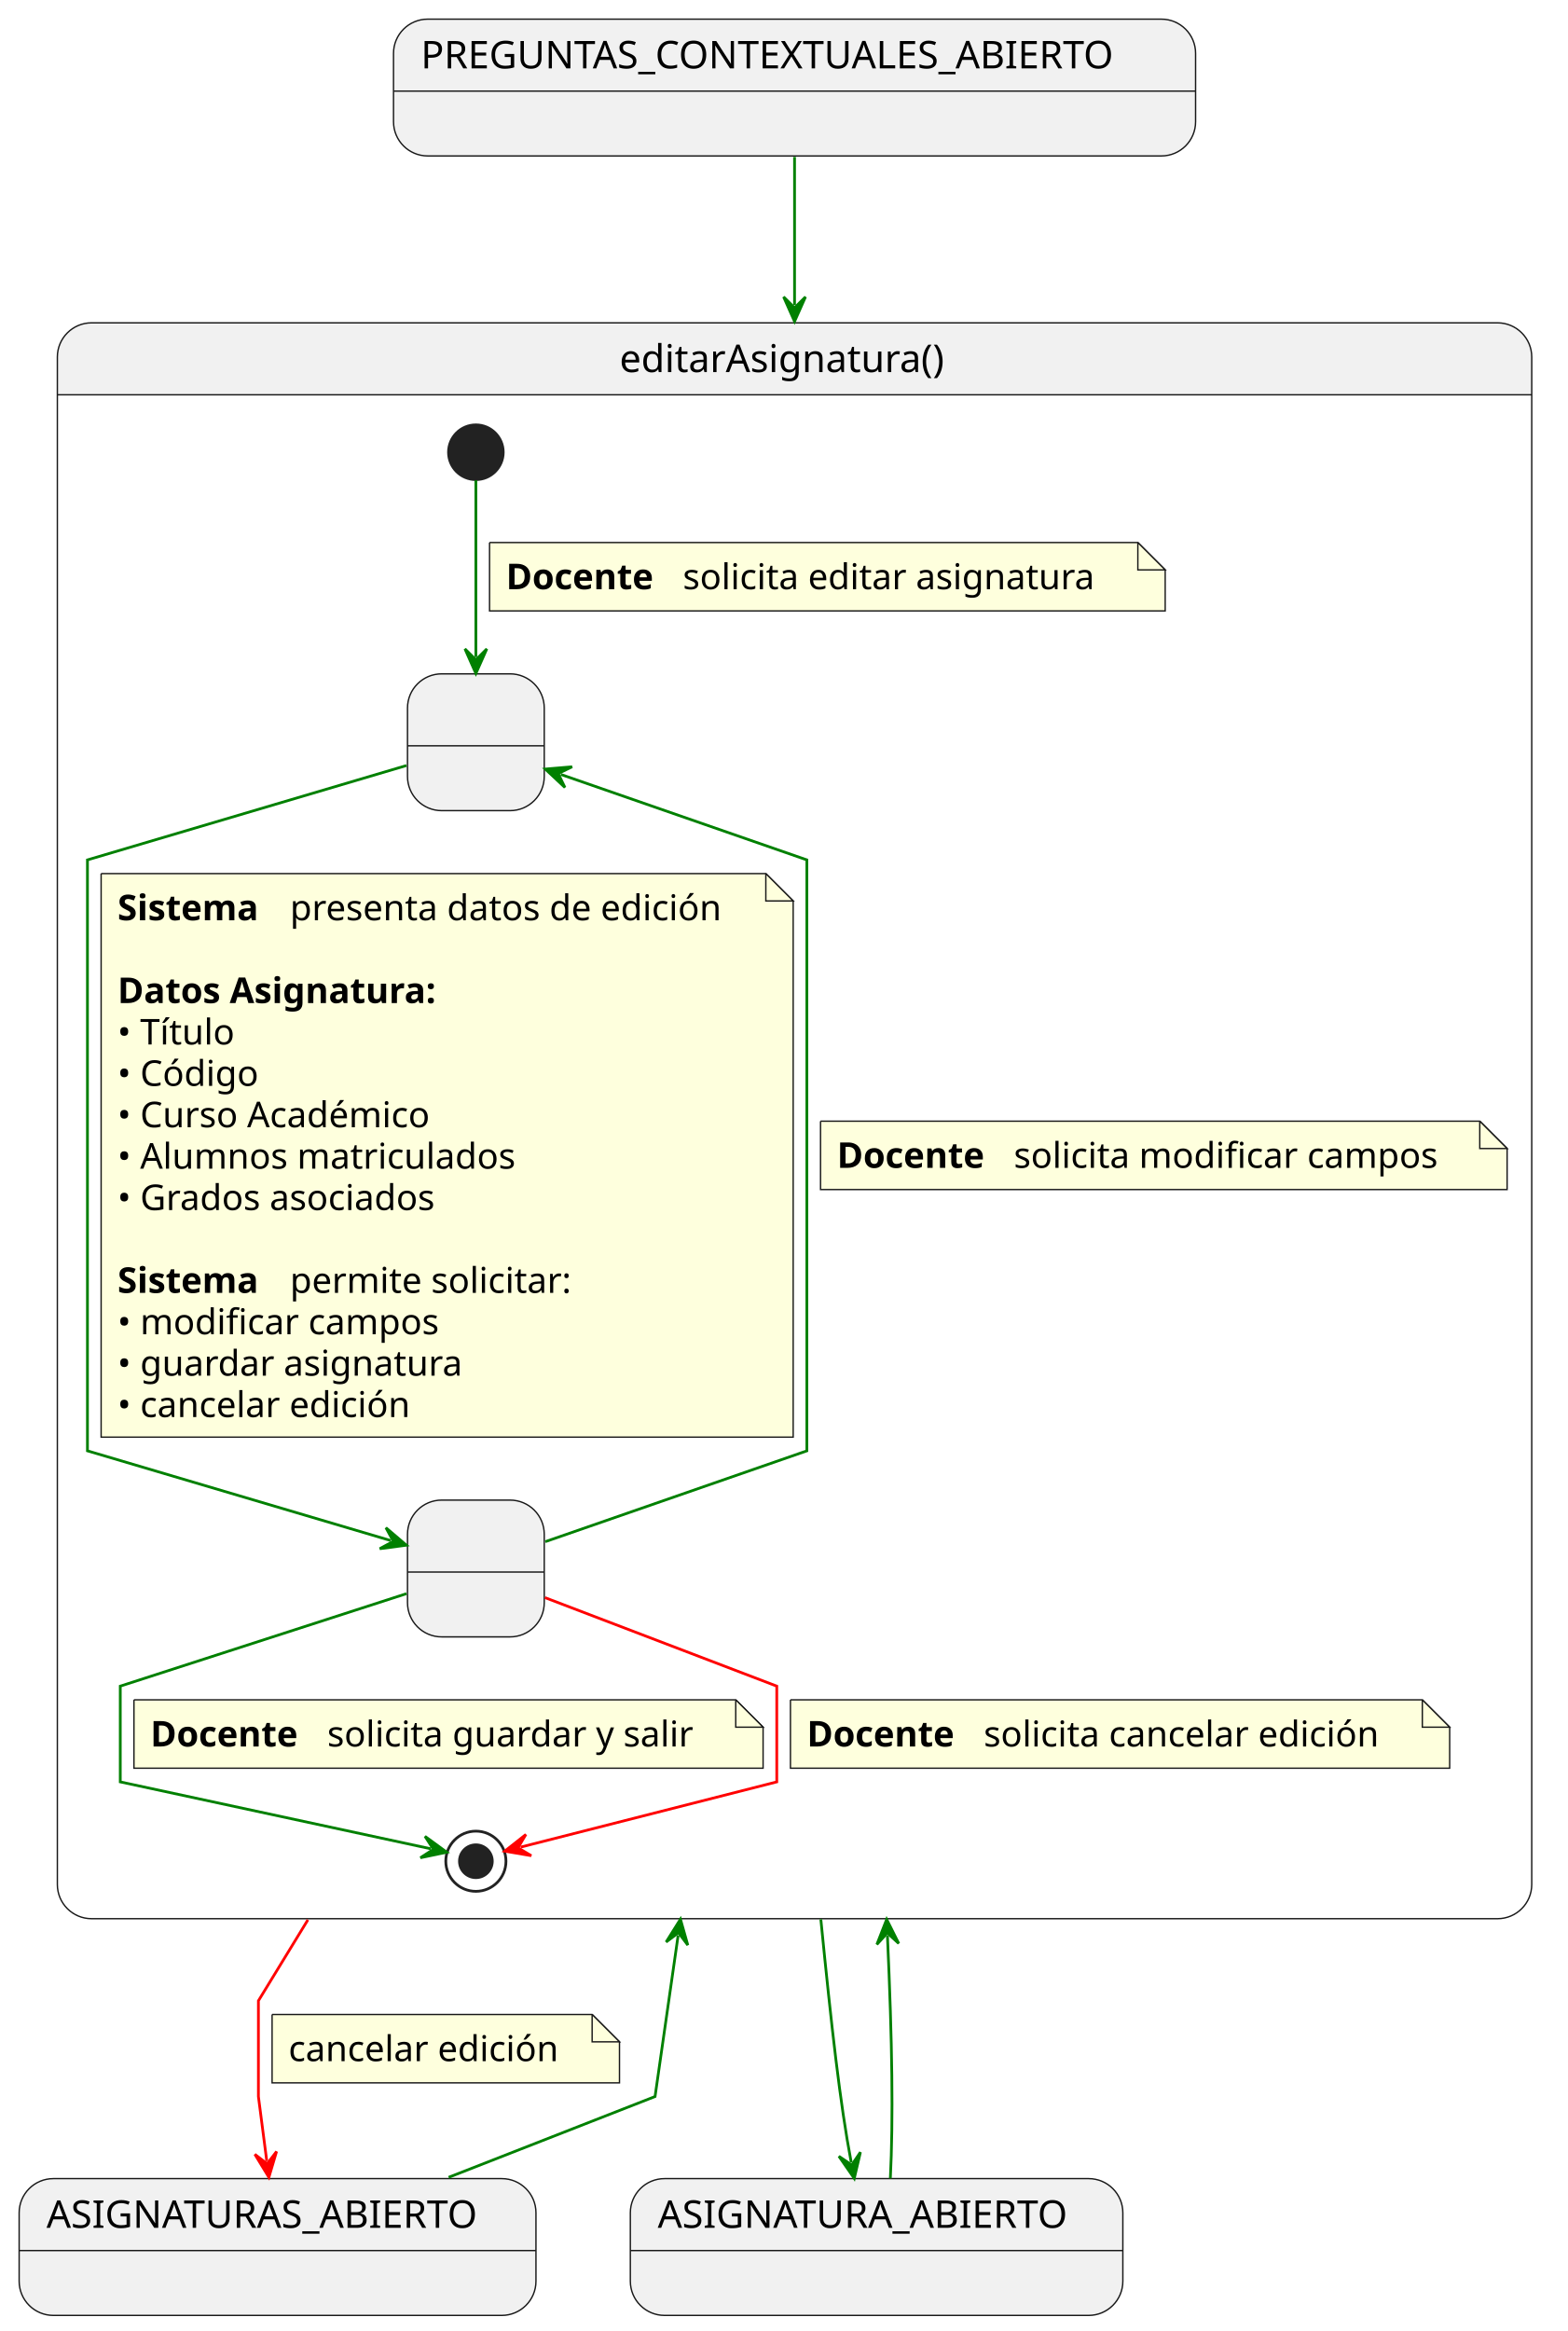
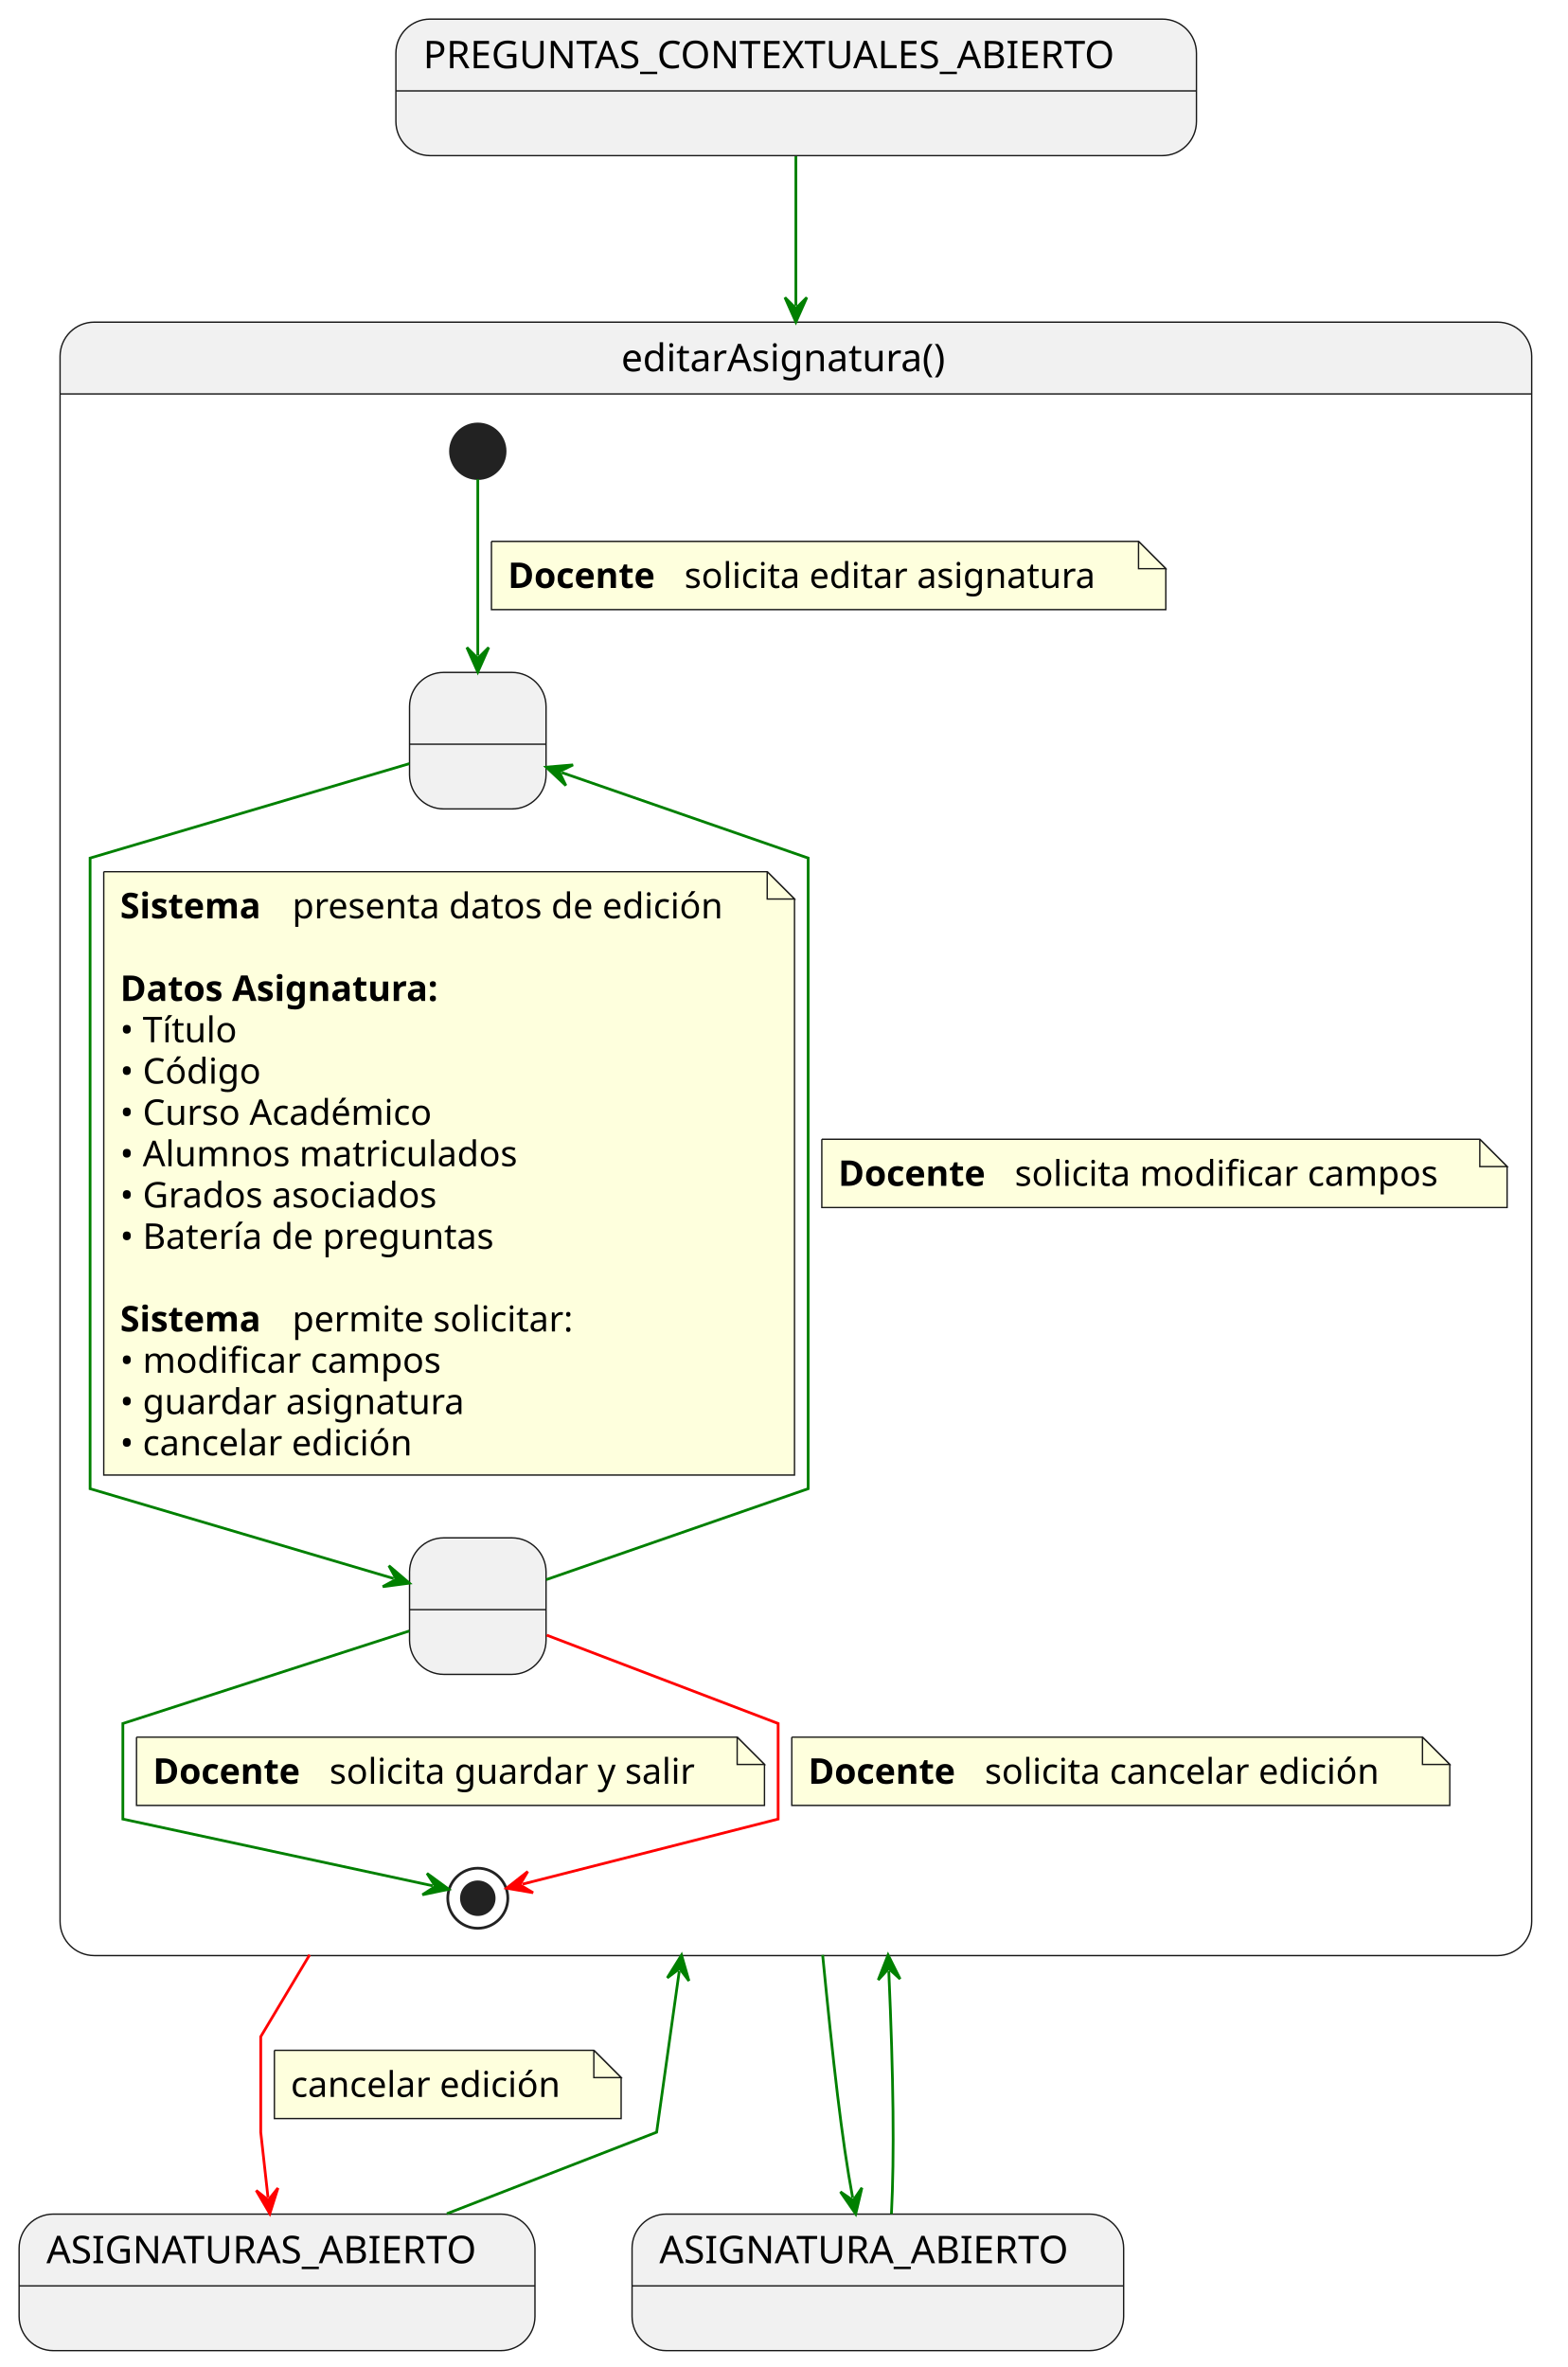
- <svg xmlns="http://www.w3.org/2000/svg" contentStyleType="text/css" data-diagram-type="STATE" height="852px" preserveAspectRatio="none" style="width:573px;height:852px;background:#FFFFFF;" version="1.1" viewBox="0 0 573 852" width="573px" zoomAndPan="magnify">
+ <svg xmlns="http://www.w3.org/2000/svg" contentStyleType="text/css" data-diagram-type="STATE" height="867px" preserveAspectRatio="none" style="width:574px;height:867px;background:#FFFFFF;" version="1.1" viewBox="0 0 574 867" width="574px" zoomAndPan="magnify">
  <defs />
  <g>
    <g id="PREGUNTAS_CONTEXTUALES_ABIERTO">
-       <rect fill="#F1F1F1" height="50" rx="12.5" ry="12.5" style="stroke:#181818;stroke-width:0.5;" width="293.219" x="143.86" y="7" />
-       <line style="stroke:#181818;stroke-width:0.5;" x1="143.86" x2="437.079" y1="33.297" y2="33.297" />
-       <text fill="#000000" font-family="sans-serif" font-size="14" lengthAdjust="spacing" textLength="273.219" x="153.86" y="24.995">PREGUNTAS_CONTEXTUALES_ABIERTO</text>
+       <rect fill="#F1F1F1" height="50" rx="12.5" ry="12.5" style="stroke:#181818;stroke-width:0.5;" width="293.219" x="145" y="7" />
+       <line style="stroke:#181818;stroke-width:0.5;" x1="145" x2="438.219" y1="33.297" y2="33.297" />
+       <text fill="#000000" font-family="sans-serif" font-size="14" lengthAdjust="spacing" textLength="273.219" x="155" y="24.995">PREGUNTAS_CONTEXTUALES_ABIERTO</text>
    </g>
    <g id="ASIGNATURAS_ABIERTO">
-       <rect fill="#F1F1F1" height="50" rx="12.5" ry="12.5" style="stroke:#181818;stroke-width:0.5;" width="188.936" x="7" y="796.3" />
-       <line style="stroke:#181818;stroke-width:0.5;" x1="7" x2="195.936" y1="822.597" y2="822.597" />
-       <text fill="#000000" font-family="sans-serif" font-size="14" lengthAdjust="spacing" textLength="168.936" x="17" y="814.295">ASIGNATURAS_ABIERTO</text>
+       <rect fill="#F1F1F1" height="50" rx="12.5" ry="12.5" style="stroke:#181818;stroke-width:0.5;" width="188.936" x="7" y="811" />
+       <line style="stroke:#181818;stroke-width:0.5;" x1="7" x2="195.936" y1="837.297" y2="837.297" />
+       <text fill="#000000" font-family="sans-serif" font-size="14" lengthAdjust="spacing" textLength="168.936" x="17" y="828.995">ASIGNATURAS_ABIERTO</text>
    </g>
    <g id="ASIGNATURA_ABIERTO">
-       <rect fill="#F1F1F1" height="50" rx="12.5" ry="12.5" style="stroke:#181818;stroke-width:0.5;" width="180.05" x="230.44" y="796.3" />
-       <line style="stroke:#181818;stroke-width:0.5;" x1="230.44" x2="410.49" y1="822.597" y2="822.597" />
-       <text fill="#000000" font-family="sans-serif" font-size="14" lengthAdjust="spacing" textLength="160.05" x="240.44" y="814.295">ASIGNATURA_ABIERTO</text>
+       <rect fill="#F1F1F1" height="50" rx="12.5" ry="12.5" style="stroke:#181818;stroke-width:0.5;" width="180.05" x="231.5" y="811" />
+       <line style="stroke:#181818;stroke-width:0.5;" x1="231.5" x2="411.55" y1="837.297" y2="837.297" />
+       <text fill="#000000" font-family="sans-serif" font-size="14" lengthAdjust="spacing" textLength="160.05" x="241.5" y="828.995">ASIGNATURA_ABIERTO</text>
    </g>
-     <path d="M33.47,118 L547.47,118 A12.5,12.5 0 0 1 559.97,130.5 L559.97,144.297 L20.97,144.297 L20.97,130.5 A12.5,12.5 0 0 1 33.47,118" fill="#F1F1F1" />
-     <rect fill="none" height="583.297" rx="12.5" ry="12.5" style="stroke:#181818;stroke-width:0.5;" width="539" x="20.97" y="118" />
-     <line style="stroke:#181818;stroke-width:0.5;" x1="20.97" x2="559.97" y1="144.297" y2="144.297" />
-     <text fill="#000000" font-family="sans-serif" font-size="14" lengthAdjust="spacing" textLength="127.935" x="226.503" y="135.995">editarAsignatura()</text>
+     <path d="M34.5,118 L548.5,118 A12.5,12.5 0 0 1 561,130.5 L561,144.297 L22,144.297 L22,130.5 A12.5,12.5 0 0 1 34.5,118" fill="#F1F1F1" />
+     <rect fill="none" height="598.297" rx="12.5" ry="12.5" style="stroke:#181818;stroke-width:0.5;" width="539" x="22" y="118" />
+     <line style="stroke:#181818;stroke-width:0.5;" x1="22" x2="561" y1="144.297" y2="144.297" />
+     <text fill="#000000" font-family="sans-serif" font-size="14" lengthAdjust="spacing" textLength="127.935" x="227.533" y="135.995">editarAsignatura()</text>
    <g id="editarAsignatura.EditandoDatos">
-       <rect fill="#F1F1F1" height="50" rx="12.5" ry="12.5" style="stroke:#181818;stroke-width:0.5;" width="50" x="148.97" y="246.297" />
-       <line style="stroke:#181818;stroke-width:0.5;" x1="148.97" x2="198.97" y1="272.594" y2="272.594" />
-       <text fill="#000000" font-family="sans-serif" font-size="14" lengthAdjust="spacing" textLength="4.45" x="171.745" y="264.292"> </text>
+       <rect fill="#F1F1F1" height="50" rx="12.5" ry="12.5" style="stroke:#181818;stroke-width:0.5;" width="50" x="150" y="246.297" />
+       <line style="stroke:#181818;stroke-width:0.5;" x1="150" x2="200" y1="272.594" y2="272.594" />
+       <text fill="#000000" font-family="sans-serif" font-size="14" lengthAdjust="spacing" textLength="4.45" x="172.775" y="264.292"> </text>
    </g>
    <g id="editarAsignatura.GuardandoDatos">
-       <rect fill="#F1F1F1" height="50" rx="12.5" ry="12.5" style="stroke:#181818;stroke-width:0.5;" width="50" x="148.97" y="548.297" />
-       <line style="stroke:#181818;stroke-width:0.5;" x1="148.97" x2="198.97" y1="574.594" y2="574.594" />
-       <text fill="#000000" font-family="sans-serif" font-size="14" lengthAdjust="spacing" textLength="4.45" x="171.745" y="566.292"> </text>
+       <rect fill="#F1F1F1" height="50" rx="12.5" ry="12.5" style="stroke:#181818;stroke-width:0.5;" width="50" x="150" y="563.297" />
+       <line style="stroke:#181818;stroke-width:0.5;" x1="150" x2="200" y1="589.594" y2="589.594" />
+       <text fill="#000000" font-family="sans-serif" font-size="14" lengthAdjust="spacing" textLength="4.45" x="172.775" y="581.292"> </text>
    </g>
-     <ellipse cx="173.97" cy="165.297" fill="#222222" rx="10" ry="10" style="stroke:#222222;stroke-width:1;" />
-     <ellipse cx="173.97" cy="680.297" fill="none" rx="11" ry="11" style="stroke:#222222;stroke-width:1;" />
-     <ellipse cx="173.97" cy="680.297" fill="#222222" rx="6" ry="6" style="stroke:#222222;stroke-width:1;" />
+     <ellipse cx="175" cy="165.297" fill="#222222" rx="10" ry="10" style="stroke:#222222;stroke-width:1;" />
+     <ellipse cx="175" cy="695.297" fill="none" rx="11" ry="11" style="stroke:#222222;stroke-width:1;" />
+     <ellipse cx="175" cy="695.297" fill="#222222" rx="6" ry="6" style="stroke:#222222;stroke-width:1;" />
    <g class="link" data-entity-1=".start.editarAsignatura" data-entity-2="EditandoDatos" data-source-line="18" data-uid="lnk6" id="link_.start.editarAsignatura_EditandoDatos">
-       <path d="M173.97,175.527 C173.97,191.237 173.97,217.657 173.97,240.167" fill="none" id="*start*editarAsignatura-to-EditandoDatos" style="stroke:#008000;stroke-width:1;" />
-       <polygon fill="#008000" points="173.97,246.167,177.97,237.167,173.97,241.167,169.97,237.167,173.97,246.167" style="stroke:#008000;stroke-width:1;" />
-       <path d="M178.97,198.297 L178.97,223.297 L425.97,223.297 L425.97,208.297 L415.97,198.297 L178.97,198.297" fill="#FEFFDD" style="stroke:#181818;stroke-width:0.5;" />
-       <path d="M415.97,198.297 L415.97,208.297 L425.97,208.297 L415.97,198.297" fill="#FEFFDD" style="stroke:#181818;stroke-width:0.5;" />
-       <text fill="#000000" font-family="sans-serif" font-size="13" font-weight="bold" lengthAdjust="spacing" textLength="60.531" x="184.97" y="215.364">Docente</text>
-       <text fill="#000000" font-family="sans-serif" font-size="13" lengthAdjust="spacing" textLength="161.764" x="249.634" y="215.364">solicita editar asignatura</text>
+       <path d="M175,175.527 C175,191.237 175,217.657 175,240.167" fill="none" id="*start*editarAsignatura-to-EditandoDatos" style="stroke:#008000;stroke-width:1;" />
+       <polygon fill="#008000" points="175,246.167,179,237.167,175,241.167,171,237.167,175,246.167" style="stroke:#008000;stroke-width:1;" />
+       <path d="M180,198.297 L180,223.297 L427,223.297 L427,208.297 L417,198.297 L180,198.297" fill="#FEFFDD" style="stroke:#181818;stroke-width:0.5;" />
+       <path d="M417,198.297 L417,208.297 L427,208.297 L417,198.297" fill="#FEFFDD" style="stroke:#181818;stroke-width:0.5;" />
+       <text fill="#000000" font-family="sans-serif" font-size="13" font-weight="bold" lengthAdjust="spacing" textLength="60.531" x="186" y="215.364">Docente</text>
+       <text fill="#000000" font-family="sans-serif" font-size="13" lengthAdjust="spacing" textLength="161.764" x="250.664" y="215.364">solicita editar asignatura</text>
    </g>
    <g class="link" data-entity-1="EditandoDatos" data-entity-2="GuardandoDatos" data-source-line="23" data-uid="lnk7" id="link_EditandoDatos_GuardandoDatos">
-       <path d="M148.58,279.807 C107.74,291.887 31.97,314.297 31.97,314.297 C31.97,314.297 31.97,530.297 31.97,530.297 C31.97,530.297 101.986,551.005 142.826,563.085" fill="none" id="EditandoDatos-to-GuardandoDatos" style="stroke:#008000;stroke-width:1;" />
-       <polygon fill="#008000" points="148.58,564.787,141.084,558.398,143.785,563.369,138.815,566.07,148.58,564.787" style="stroke:#008000;stroke-width:1;" />
-       <path d="M36.97,319.297 L36.97,525.297 L289.97,525.297 L289.97,329.297 L279.97,319.297 L36.97,319.297" fill="#FEFFDD" style="stroke:#181818;stroke-width:0.5;" />
-       <path d="M279.97,319.297 L279.97,329.297 L289.97,329.297 L279.97,319.297" fill="#FEFFDD" style="stroke:#181818;stroke-width:0.5;" />
-       <text fill="#000000" font-family="sans-serif" font-size="13" font-weight="bold" lengthAdjust="spacing" textLength="58.906" x="42.97" y="336.364">Sistema</text>
-       <text fill="#000000" font-family="sans-serif" font-size="13" lengthAdjust="spacing" textLength="169.171" x="106.009" y="336.364">presenta datos de edición</text>
-       <text fill="#000000" font-family="sans-serif" font-size="13" lengthAdjust="spacing" textLength="4.132" x="42.97" y="351.497"> </text>
-       <text fill="#000000" font-family="sans-serif" font-size="13" font-weight="bold" lengthAdjust="spacing" textLength="132.412" x="42.97" y="366.629">Datos Asignatura:</text>
-       <text fill="#000000" font-family="sans-serif" font-size="13" lengthAdjust="spacing" textLength="48.255" x="42.97" y="381.762">• Título</text>
-       <text fill="#000000" font-family="sans-serif" font-size="13" lengthAdjust="spacing" textLength="56.9" x="42.97" y="396.895">• Código</text>
-       <text fill="#000000" font-family="sans-serif" font-size="13" lengthAdjust="spacing" textLength="124.954" x="42.97" y="412.028">• Curso Académico</text>
-       <text fill="#000000" font-family="sans-serif" font-size="13" lengthAdjust="spacing" textLength="156.933" x="42.97" y="427.161">• Alumnos matriculados</text>
-       <text fill="#000000" font-family="sans-serif" font-size="13" lengthAdjust="spacing" textLength="126.693" x="42.97" y="442.293">• Grados asociados</text>
-       <text fill="#000000" font-family="sans-serif" font-size="13" lengthAdjust="spacing" textLength="4.132" x="42.97" y="457.426"> </text>
-       <text fill="#000000" font-family="sans-serif" font-size="13" font-weight="bold" lengthAdjust="spacing" textLength="58.906" x="42.97" y="472.559">Sistema</text>
-       <text fill="#000000" font-family="sans-serif" font-size="13" lengthAdjust="spacing" textLength="110.595" x="106.009" y="472.559">permite solicitar:</text>
-       <text fill="#000000" font-family="sans-serif" font-size="13" lengthAdjust="spacing" textLength="127.816" x="42.97" y="487.692">• modificar campos</text>
-       <text fill="#000000" font-family="sans-serif" font-size="13" lengthAdjust="spacing" textLength="136.754" x="42.97" y="502.825">• guardar asignatura</text>
-       <text fill="#000000" font-family="sans-serif" font-size="13" lengthAdjust="spacing" textLength="118.168" x="42.97" y="517.957">• cancelar edición</text>
+       <path d="M149.94,279.707 C109.17,291.767 33,314.297 33,314.297 C33,314.297 33,545.297 33,545.297 C33,545.297 103.416,566.125 144.186,578.185" fill="none" id="EditandoDatos-to-GuardandoDatos" style="stroke:#008000;stroke-width:1;" />
+       <polygon fill="#008000" points="149.94,579.887,142.444,573.498,145.145,578.469,140.175,581.17,149.94,579.887" style="stroke:#008000;stroke-width:1;" />
+       <path d="M38,319.297 L38,540.297 L291,540.297 L291,329.297 L281,319.297 L38,319.297" fill="#FEFFDD" style="stroke:#181818;stroke-width:0.5;" />
+       <path d="M281,319.297 L281,329.297 L291,329.297 L281,319.297" fill="#FEFFDD" style="stroke:#181818;stroke-width:0.5;" />
+       <text fill="#000000" font-family="sans-serif" font-size="13" font-weight="bold" lengthAdjust="spacing" textLength="58.906" x="44" y="336.364">Sistema</text>
+       <text fill="#000000" font-family="sans-serif" font-size="13" lengthAdjust="spacing" textLength="169.171" x="107.039" y="336.364">presenta datos de edición</text>
+       <text fill="#000000" font-family="sans-serif" font-size="13" lengthAdjust="spacing" textLength="4.132" x="44" y="351.497"> </text>
+       <text fill="#000000" font-family="sans-serif" font-size="13" font-weight="bold" lengthAdjust="spacing" textLength="132.412" x="44" y="366.629">Datos Asignatura:</text>
+       <text fill="#000000" font-family="sans-serif" font-size="13" lengthAdjust="spacing" textLength="48.255" x="44" y="381.762">• Título</text>
+       <text fill="#000000" font-family="sans-serif" font-size="13" lengthAdjust="spacing" textLength="56.9" x="44" y="396.895">• Código</text>
+       <text fill="#000000" font-family="sans-serif" font-size="13" lengthAdjust="spacing" textLength="124.954" x="44" y="412.028">• Curso Académico</text>
+       <text fill="#000000" font-family="sans-serif" font-size="13" lengthAdjust="spacing" textLength="156.933" x="44" y="427.161">• Alumnos matriculados</text>
+       <text fill="#000000" font-family="sans-serif" font-size="13" lengthAdjust="spacing" textLength="126.693" x="44" y="442.293">• Grados asociados</text>
+       <text fill="#000000" font-family="sans-serif" font-size="13" lengthAdjust="spacing" textLength="149.379" x="44" y="457.426">• Batería de preguntas</text>
+       <text fill="#000000" font-family="sans-serif" font-size="13" lengthAdjust="spacing" textLength="4.132" x="44" y="472.559"> </text>
+       <text fill="#000000" font-family="sans-serif" font-size="13" font-weight="bold" lengthAdjust="spacing" textLength="58.906" x="44" y="487.692">Sistema</text>
+       <text fill="#000000" font-family="sans-serif" font-size="13" lengthAdjust="spacing" textLength="110.595" x="107.039" y="487.692">permite solicitar:</text>
+       <text fill="#000000" font-family="sans-serif" font-size="13" lengthAdjust="spacing" textLength="127.816" x="44" y="502.825">• modificar campos</text>
+       <text fill="#000000" font-family="sans-serif" font-size="13" lengthAdjust="spacing" textLength="136.754" x="44" y="517.957">• guardar asignatura</text>
+       <text fill="#000000" font-family="sans-serif" font-size="13" lengthAdjust="spacing" textLength="118.168" x="44" y="533.09">• cancelar edición</text>
    </g>
-     <g class="link" data-entity-1="GuardandoDatos" data-entity-2="EditandoDatos" data-source-line="40" data-uid="lnk8" id="link_GuardandoDatos_EditandoDatos">
-       <path d="M199.34,563.497 C234.82,551.177 294.97,530.297 294.97,530.297 C294.97,530.297 294.97,314.297 294.97,314.297 C294.97,314.297 240.488,295.385 205.008,283.065" fill="none" id="GuardandoDatos-to-EditandoDatos" style="stroke:#008000;stroke-width:1;" />
-       <polygon fill="#008000" points="199.34,281.097,206.53,287.828,204.063,282.737,209.154,280.27,199.34,281.097" style="stroke:#008000;stroke-width:1;" />
-       <path d="M299.97,409.797 L299.97,434.797 L550.97,434.797 L550.97,419.797 L540.97,409.797 L299.97,409.797" fill="#FEFFDD" style="stroke:#181818;stroke-width:0.5;" />
-       <path d="M540.97,409.797 L540.97,419.797 L550.97,419.797 L540.97,409.797" fill="#FEFFDD" style="stroke:#181818;stroke-width:0.5;" />
-       <text fill="#000000" font-family="sans-serif" font-size="13" font-weight="bold" lengthAdjust="spacing" textLength="60.531" x="305.97" y="426.864">Docente</text>
-       <text fill="#000000" font-family="sans-serif" font-size="13" lengthAdjust="spacing" textLength="165.921" x="370.634" y="426.864">solicita modificar campos</text>
+     <g class="link" data-entity-1="GuardandoDatos" data-entity-2="EditandoDatos" data-source-line="41" data-uid="lnk8" id="link_GuardandoDatos_EditandoDatos">
+       <path d="M200.07,578.597 C235.51,566.297 296,545.297 296,545.297 C296,545.297 296,314.297 296,314.297 C296,314.297 241.178,295.264 205.738,282.964" fill="none" id="GuardandoDatos-to-EditandoDatos" style="stroke:#008000;stroke-width:1;" />
+       <polygon fill="#008000" points="200.07,280.997,207.261,287.727,204.794,282.636,209.884,280.169,200.07,280.997" style="stroke:#008000;stroke-width:1;" />
+       <path d="M301,417.297 L301,442.297 L552,442.297 L552,427.297 L542,417.297 L301,417.297" fill="#FEFFDD" style="stroke:#181818;stroke-width:0.5;" />
+       <path d="M542,417.297 L542,427.297 L552,427.297 L542,417.297" fill="#FEFFDD" style="stroke:#181818;stroke-width:0.5;" />
+       <text fill="#000000" font-family="sans-serif" font-size="13" font-weight="bold" lengthAdjust="spacing" textLength="60.531" x="307" y="434.364">Docente</text>
+       <text fill="#000000" font-family="sans-serif" font-size="13" lengthAdjust="spacing" textLength="165.921" x="371.664" y="434.364">solicita modificar campos</text>
    </g>
-     <g class="link" data-entity-1="GuardandoDatos" data-entity-2=".end.editarAsignatura" data-source-line="45" data-uid="lnk10" id="link_GuardandoDatos_.end.editarAsignatura">
-       <path d="M148.6,582.497 C110.76,594.717 43.97,616.297 43.97,616.297 C43.97,616.297 43.97,651.297 43.97,651.297 C43.97,651.297 126.415,669.053 157.465,675.743" fill="none" id="GuardandoDatos-to-*end*editarAsignatura" style="stroke:#008000;stroke-width:1;" />
-       <polygon fill="#008000" points="163.33,677.007,155.374,671.201,158.442,675.954,153.689,679.021,163.33,677.007" style="stroke:#008000;stroke-width:1;" />
-       <path d="M48.97,621.297 L48.97,646.297 L278.97,646.297 L278.97,631.297 L268.97,621.297 L48.97,621.297" fill="#FEFFDD" style="stroke:#181818;stroke-width:0.5;" />
-       <path d="M268.97,621.297 L268.97,631.297 L278.97,631.297 L268.97,621.297" fill="#FEFFDD" style="stroke:#181818;stroke-width:0.5;" />
-       <text fill="#000000" font-family="sans-serif" font-size="13" font-weight="bold" lengthAdjust="spacing" textLength="60.531" x="54.97" y="638.364">Docente</text>
-       <text fill="#000000" font-family="sans-serif" font-size="13" lengthAdjust="spacing" textLength="144.536" x="119.634" y="638.364">solicita guardar y salir</text>
+     <g class="link" data-entity-1="GuardandoDatos" data-entity-2=".end.editarAsignatura" data-source-line="46" data-uid="lnk10" id="link_GuardandoDatos_.end.editarAsignatura">
+       <path d="M149.93,597.397 C112.16,609.597 45,631.297 45,631.297 C45,631.297 45,666.297 45,666.297 C45,666.297 127.445,684.053 158.495,690.743" fill="none" id="GuardandoDatos-to-*end*editarAsignatura" style="stroke:#008000;stroke-width:1;" />
+       <polygon fill="#008000" points="164.36,692.007,156.404,686.201,159.472,690.954,154.719,694.021,164.36,692.007" style="stroke:#008000;stroke-width:1;" />
+       <path d="M50,636.297 L50,661.297 L280,661.297 L280,646.297 L270,636.297 L50,636.297" fill="#FEFFDD" style="stroke:#181818;stroke-width:0.5;" />
+       <path d="M270,636.297 L270,646.297 L280,646.297 L270,636.297" fill="#FEFFDD" style="stroke:#181818;stroke-width:0.5;" />
+       <text fill="#000000" font-family="sans-serif" font-size="13" font-weight="bold" lengthAdjust="spacing" textLength="60.531" x="56" y="653.364">Docente</text>
+       <text fill="#000000" font-family="sans-serif" font-size="13" lengthAdjust="spacing" textLength="144.536" x="120.664" y="653.364">solicita guardar y salir</text>
    </g>
-     <g class="link" data-entity-1="GuardandoDatos" data-entity-2=".end.editarAsignatura" data-source-line="50" data-uid="lnk11" id="link_GuardandoDatos_.end.editarAsignatura">
-       <path d="M199.21,583.937 C231.68,596.337 283.97,616.297 283.97,616.297 C283.97,616.297 283.97,651.297 283.97,651.297 C283.97,651.297 217.864,668.126 190.334,675.136" fill="none" id="GuardandoDatos-to-*end*editarAsignatura-1" style="stroke:#FF0000;stroke-width:1;" />
-       <polygon fill="#FF0000" points="184.52,676.617,194.229,678.272,189.365,675.383,192.255,670.52,184.52,676.617" style="stroke:#FF0000;stroke-width:1;" />
-       <path d="M288.97,621.297 L288.97,646.297 L529.97,646.297 L529.97,631.297 L519.97,621.297 L288.97,621.297" fill="#FEFFDD" style="stroke:#181818;stroke-width:0.5;" />
-       <path d="M519.97,621.297 L519.97,631.297 L529.97,631.297 L519.97,621.297" fill="#FEFFDD" style="stroke:#181818;stroke-width:0.5;" />
-       <text fill="#000000" font-family="sans-serif" font-size="13" font-weight="bold" lengthAdjust="spacing" textLength="60.531" x="294.97" y="638.364">Docente</text>
-       <text fill="#000000" font-family="sans-serif" font-size="13" lengthAdjust="spacing" textLength="156.273" x="359.634" y="638.364">solicita cancelar edición</text>
+     <g class="link" data-entity-1="GuardandoDatos" data-entity-2=".end.editarAsignatura" data-source-line="51" data-uid="lnk11" id="link_GuardandoDatos_.end.editarAsignatura">
+       <path d="M200.24,598.937 C232.71,611.337 285,631.297 285,631.297 C285,631.297 285,666.297 285,666.297 C285,666.297 218.894,683.126 191.364,690.136" fill="none" id="GuardandoDatos-to-*end*editarAsignatura-1" style="stroke:#FF0000;stroke-width:1;" />
+       <polygon fill="#FF0000" points="185.55,691.617,195.259,693.272,190.395,690.383,193.285,685.52,185.55,691.617" style="stroke:#FF0000;stroke-width:1;" />
+       <path d="M290,636.297 L290,661.297 L531,661.297 L531,646.297 L521,636.297 L290,636.297" fill="#FEFFDD" style="stroke:#181818;stroke-width:0.5;" />
+       <path d="M521,636.297 L521,646.297 L531,646.297 L521,636.297" fill="#FEFFDD" style="stroke:#181818;stroke-width:0.5;" />
+       <text fill="#000000" font-family="sans-serif" font-size="13" font-weight="bold" lengthAdjust="spacing" textLength="60.531" x="296" y="653.364">Docente</text>
+       <text fill="#000000" font-family="sans-serif" font-size="13" lengthAdjust="spacing" textLength="156.273" x="360.664" y="653.364">solicita cancelar edición</text>
    </g>
    <g class="link" data-entity-1="PREGUNTAS_CONTEXTUALES_ABIERTO" data-entity-2="editarAsignatura" data-source-line="9" data-uid="lnk2" id="link_PREGUNTAS_CONTEXTUALES_ABIERTO_editarAsignatura">
-       <path d="M290.47,57.36 C290.47,72.32 290.47,87.24 290.47,111.51" fill="none" id="PREGUNTAS_CONTEXTUALES_ABIERTO-to-editarAsignatura" style="stroke:#008000;stroke-width:1;" />
-       <polygon fill="#008000" points="290.47,117.51,294.47,108.51,290.47,112.51,286.47,108.51,290.47,117.51" style="stroke:#008000;stroke-width:1;" />
+       <path d="M291.5,57.25 C291.5,72.29 291.5,87.42 291.5,111.97" fill="none" id="PREGUNTAS_CONTEXTUALES_ABIERTO-to-editarAsignatura" style="stroke:#008000;stroke-width:1;" />
+       <polygon fill="#008000" points="291.5,117.97,295.5,108.97,291.5,112.97,287.5,108.97,291.5,117.97" style="stroke:#008000;stroke-width:1;" />
    </g>
    <g class="link" data-entity-1="ASIGNATURAS_ABIERTO" data-entity-2="editarAsignatura" data-source-line="10" data-uid="lnk3" id="link_ASIGNATURAS_ABIERTO_editarAsignatura">
-       <path d="M164.01,795.83 C200.52,781.54 239.47,766.3 239.47,766.3 C239.47,766.3 242.398,745.839 247.908,707.419" fill="none" id="ASIGNATURAS_ABIERTO-to-editarAsignatura" style="stroke:#008000;stroke-width:1;" />
-       <polygon fill="#008000" points="248.76,701.48,243.523,709.821,248.05,706.429,251.442,710.957,248.76,701.48" style="stroke:#008000;stroke-width:1;" />
+       <path d="M163.68,810.84 C200.69,796.47 240.5,781 240.5,781 C240.5,781 243.376,760.572 248.786,722.042" fill="none" id="ASIGNATURAS_ABIERTO-to-editarAsignatura" style="stroke:#008000;stroke-width:1;" />
+       <polygon fill="#008000" points="249.62,716.1,244.407,724.456,248.925,721.051,252.33,725.569,249.62,716.1" style="stroke:#008000;stroke-width:1;" />
    </g>
-     <g class="link" data-entity-1="editarAsignatura" data-entity-2="ASIGNATURAS_ABIERTO" data-source-line="63" data-uid="lnk13" id="link_editarAsignatura_ASIGNATURAS_ABIERTO">
-       <path d="M112.56,701.71 C101.36,720.03 94.47,731.3 94.47,731.3 C94.47,731.3 94.47,766.3 94.47,766.3 C94.47,766.3 95.666,775.59 97.526,789.88" fill="none" id="editarAsignatura-to-ASIGNATURAS_ABIERTO" style="stroke:#FF0000;stroke-width:1;" />
-       <polygon fill="#FF0000" points="98.3,795.83,101.105,786.389,97.655,790.872,93.172,787.422,98.3,795.83" style="stroke:#FF0000;stroke-width:1;" />
-       <path d="M99.47,736.3 L99.47,761.3 L226.47,761.3 L226.47,746.3 L216.47,736.3 L99.47,736.3" fill="#FEFFDD" style="stroke:#181818;stroke-width:0.5;" />
-       <path d="M216.47,736.3 L216.47,746.3 L226.47,746.3 L216.47,736.3" fill="#FEFFDD" style="stroke:#181818;stroke-width:0.5;" />
-       <text fill="#000000" font-family="sans-serif" font-size="13" lengthAdjust="spacing" textLength="106.368" x="105.47" y="753.367">cancelar edición</text>
+     <g class="link" data-entity-1="editarAsignatura" data-entity-2="ASIGNATURAS_ABIERTO" data-source-line="64" data-uid="lnk13" id="link_editarAsignatura_ASIGNATURAS_ABIERTO">
+       <path d="M113.41,716.02 C102.32,734.59 95.5,746 95.5,746 C95.5,746 95.5,781 95.5,781 C95.5,781 96.556,790.507 98.156,804.877" fill="none" id="editarAsignatura-to-ASIGNATURAS_ABIERTO" style="stroke:#FF0000;stroke-width:1;" />
+       <polygon fill="#FF0000" points="98.82,810.84,101.799,801.453,98.267,805.871,93.849,802.338,98.82,810.84" style="stroke:#FF0000;stroke-width:1;" />
+       <path d="M100.5,751 L100.5,776 L227.5,776 L227.5,761 L217.5,751 L100.5,751" fill="#FEFFDD" style="stroke:#181818;stroke-width:0.5;" />
+       <path d="M217.5,751 L217.5,761 L227.5,761 L217.5,751" fill="#FEFFDD" style="stroke:#181818;stroke-width:0.5;" />
+       <text fill="#000000" font-family="sans-serif" font-size="13" lengthAdjust="spacing" textLength="106.368" x="106.5" y="768.067">cancelar edición</text>
    </g>
    <g class="link" data-entity-1="ASIGNATURA_ABIERTO" data-entity-2="editarAsignatura" data-source-line="11" data-uid="lnk4" id="link_ASIGNATURA_ABIERTO_editarAsignatura">
-       <path d="M325.49,796.23 C326.57,774.75 326.214,746.704 324.424,707.534" fill="none" id="ASIGNATURA_ABIERTO-to-editarAsignatura" style="stroke:#008000;stroke-width:1;" />
-       <polygon fill="#008000" points="324.15,701.54,320.565,710.713,324.378,706.535,328.557,710.348,324.15,701.54" style="stroke:#008000;stroke-width:1;" />
+       <path d="M326.5,810.94 C327.59,789.46 327.264,761.384 325.534,722.054" fill="none" id="ASIGNATURA_ABIERTO-to-editarAsignatura" style="stroke:#008000;stroke-width:1;" />
+       <polygon fill="#008000" points="325.27,716.06,321.669,725.227,325.49,721.055,329.662,724.875,325.27,716.06" style="stroke:#008000;stroke-width:1;" />
    </g>
-     <g class="link" data-entity-1="editarAsignatura" data-entity-2="ASIGNATURA_ABIERTO" data-source-line="58" data-uid="lnk12" id="link_editarAsignatura_ASIGNATURA_ABIERTO">
-       <path d="M300.08,701.54 C303.97,740.71 307.1,768.855 311.18,790.335" fill="none" id="editarAsignatura-to-ASIGNATURA_ABIERTO" style="stroke:#008000;stroke-width:1;" />
-       <polygon fill="#008000" points="312.3,796.23,314.55,786.642,311.367,791.318,306.691,788.135,312.3,796.23" style="stroke:#008000;stroke-width:1;" />
+     <g class="link" data-entity-1="editarAsignatura" data-entity-2="ASIGNATURA_ABIERTO" data-source-line="59" data-uid="lnk12" id="link_editarAsignatura_ASIGNATURA_ABIERTO">
+       <path d="M301.3,716.06 C305.17,755.39 308.274,783.563 312.304,805.043" fill="none" id="editarAsignatura-to-ASIGNATURA_ABIERTO" style="stroke:#008000;stroke-width:1;" />
+       <polygon fill="#008000" points="313.41,810.94,315.682,801.357,312.488,806.026,307.819,802.832,313.41,810.94" style="stroke:#008000;stroke-width:1;" />
    </g>
  </g>
</svg>
